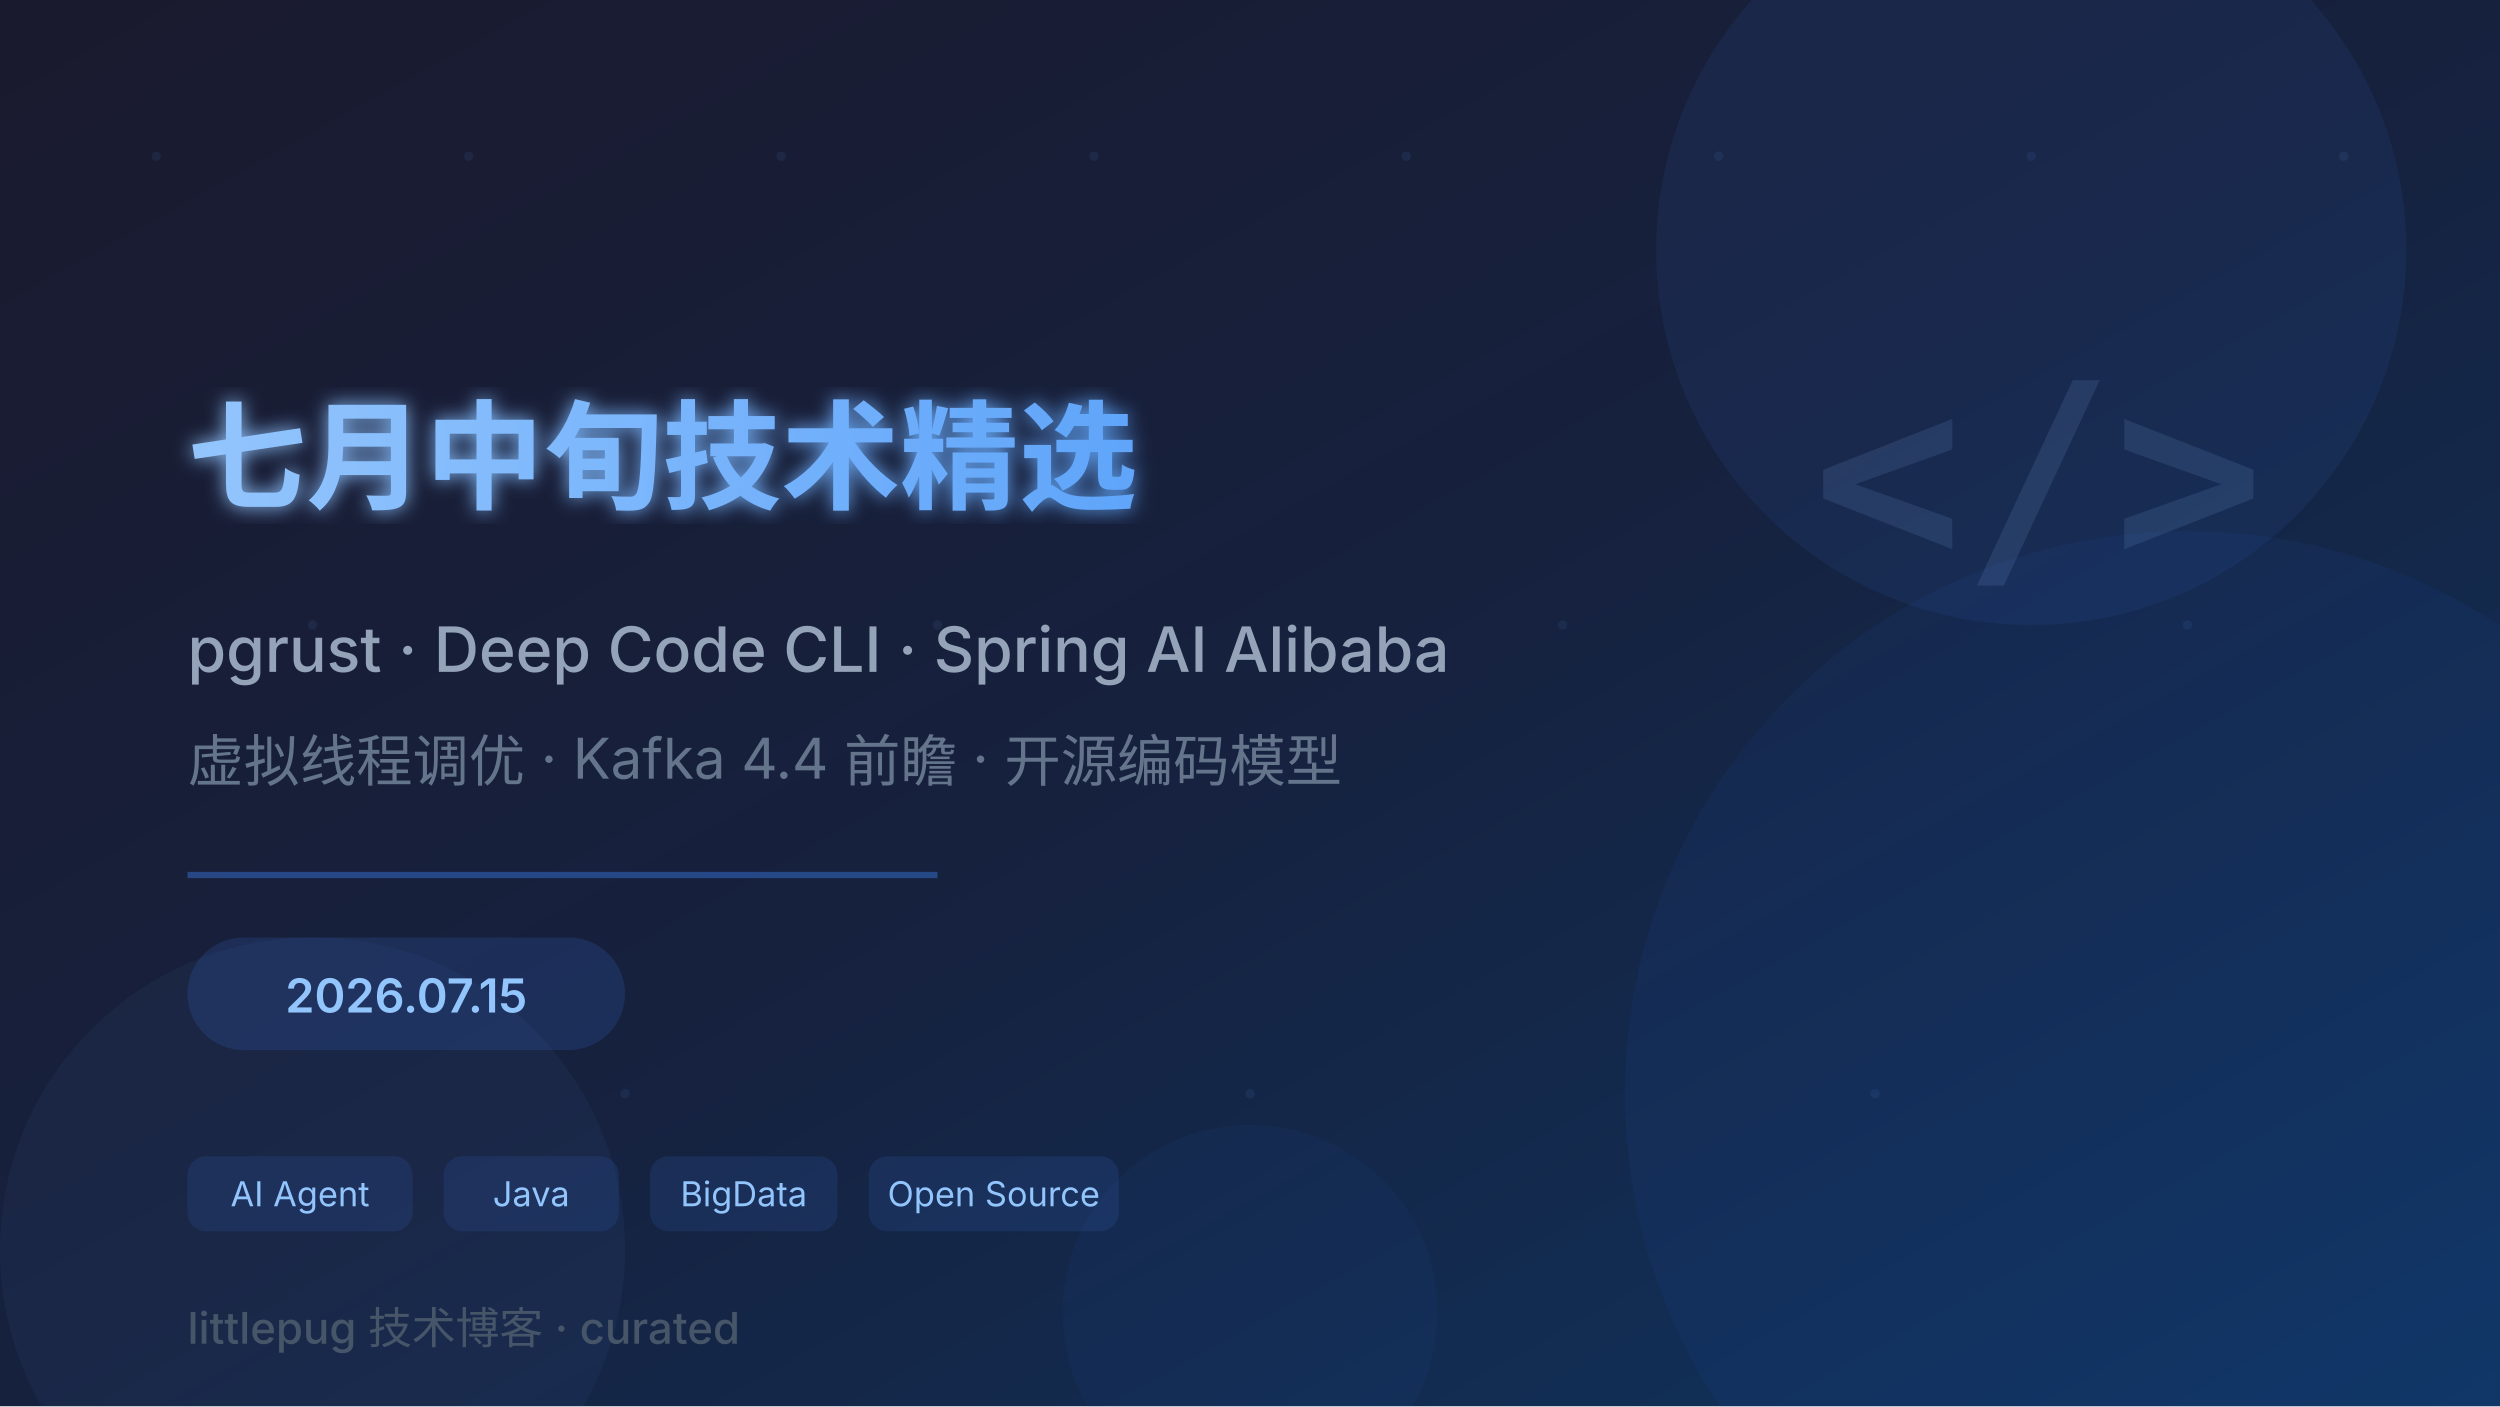
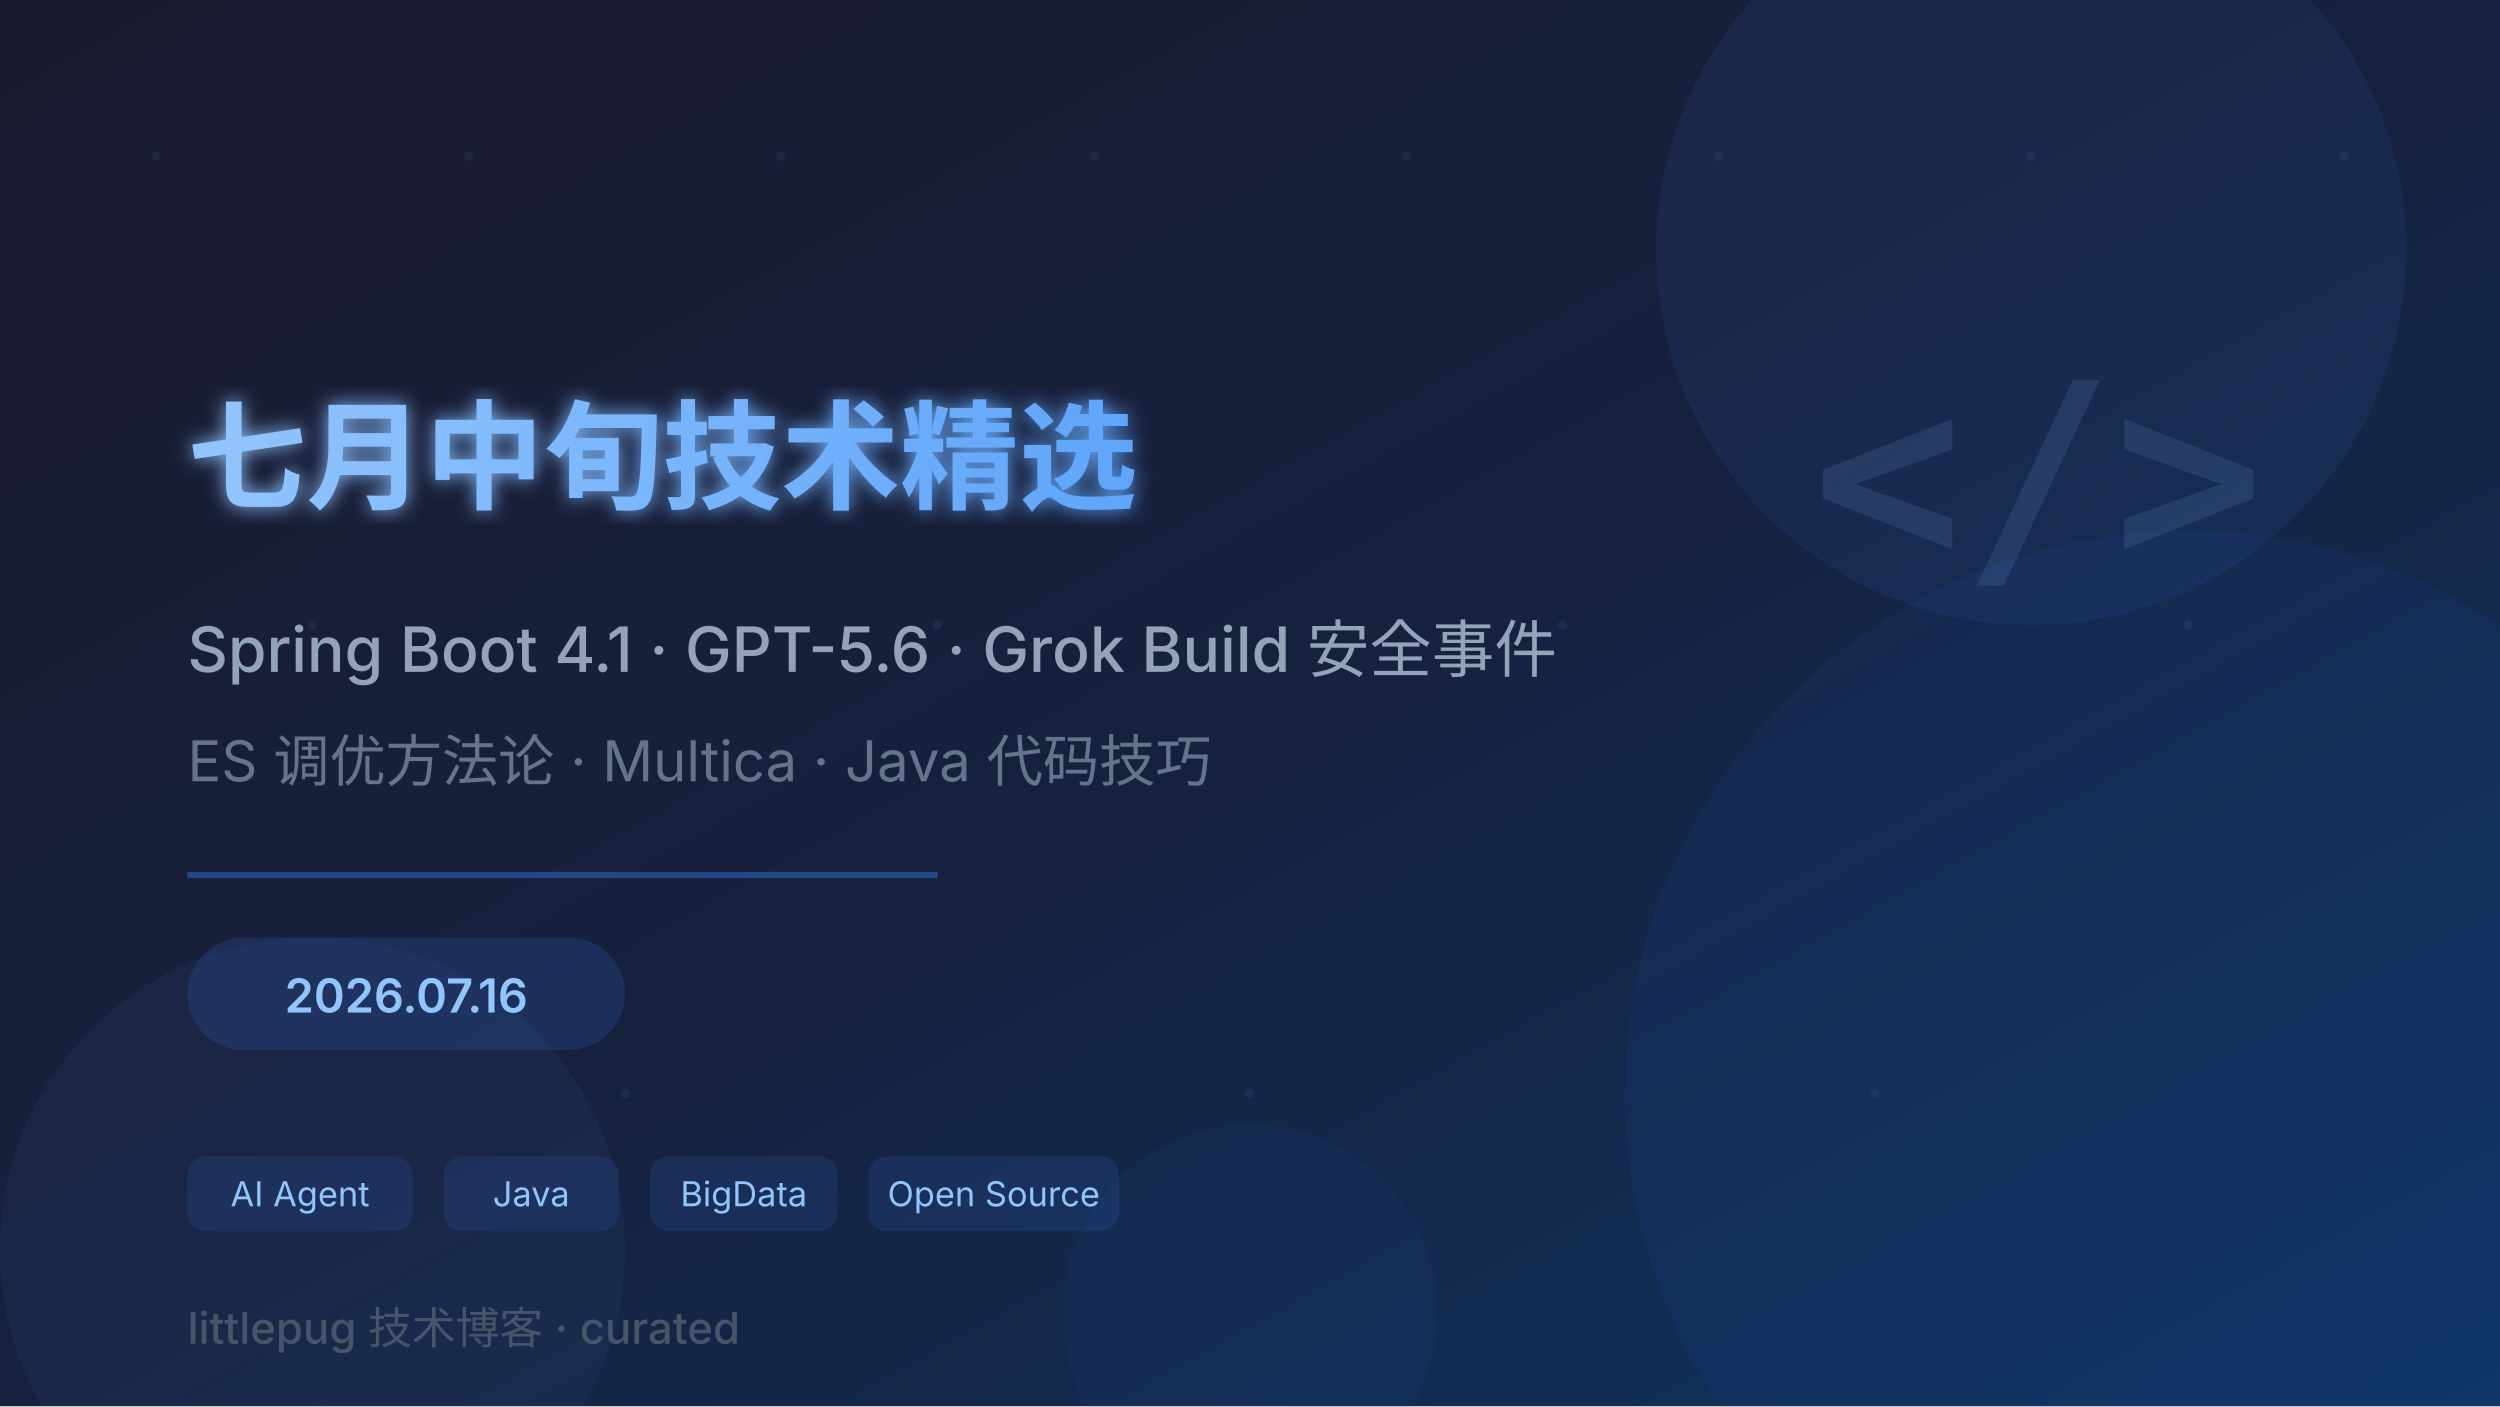
<svg xmlns="http://www.w3.org/2000/svg" width="800" height="450" viewBox="0 0 800 450">
  <defs>
    <linearGradient id="bg" x1="0%" y1="0%" x2="100%" y2="100%">
      <stop offset="0%" style="stop-color:#1a1a2e" />
      <stop offset="50%" style="stop-color:#16213e" />
      <stop offset="100%" style="stop-color:#0f3460" />
    </linearGradient>
    <linearGradient id="accent1" x1="0%" y1="0%" x2="100%" y2="100%">
      <stop offset="0%" style="stop-color:#3b82f6" />
      <stop offset="100%" style="stop-color:#2563eb" />
    </linearGradient>
    <linearGradient id="accent2" x1="0%" y1="0%" x2="100%" y2="100%">
      <stop offset="0%" style="stop-color:#60a5fa" />
      <stop offset="100%" style="stop-color:#3b82f6" />
    </linearGradient>
    <linearGradient id="textGrad" x1="0%" y1="0%" x2="100%" y2="0%">
      <stop offset="0%" style="stop-color:#93c5fd" />
      <stop offset="100%" style="stop-color:#60a5fa" />
    </linearGradient>
    <filter id="glow">
      <feGaussianBlur stdDeviation="3" result="blur" />
      <feComposite in="SourceGraphic" in2="blur" operator="over" />
    </filter>
  </defs>
  <rect width="800" height="450" fill="url(#bg)" />
  <circle cx="650" cy="80" r="120" fill="#3b82f6" opacity="0.08" />
  <circle cx="700" cy="350" r="180" fill="#2563eb" opacity="0.06" />
  <circle cx="100" cy="400" r="100" fill="#60a5fa" opacity="0.05" />
  <circle cx="400" cy="420" r="60" fill="#3b82f6" opacity="0.04" />
  <g opacity="0.08">
    <circle cx="50" cy="50" r="1.5" fill="#60a5fa" />
    <circle cx="150" cy="50" r="1.5" fill="#60a5fa" />
    <circle cx="250" cy="50" r="1.5" fill="#60a5fa" />
    <circle cx="350" cy="50" r="1.5" fill="#60a5fa" />
    <circle cx="450" cy="50" r="1.5" fill="#60a5fa" />
    <circle cx="550" cy="50" r="1.5" fill="#60a5fa" />
    <circle cx="650" cy="50" r="1.5" fill="#60a5fa" />
    <circle cx="750" cy="50" r="1.5" fill="#60a5fa" />
    <circle cx="100" cy="200" r="1.5" fill="#60a5fa" />
    <circle cx="300" cy="200" r="1.5" fill="#60a5fa" />
    <circle cx="500" cy="200" r="1.5" fill="#60a5fa" />
    <circle cx="700" cy="200" r="1.5" fill="#60a5fa" />
    <circle cx="200" cy="350" r="1.5" fill="#60a5fa" />
    <circle cx="400" cy="350" r="1.5" fill="#60a5fa" />
    <circle cx="600" cy="350" r="1.5" fill="#60a5fa" />
  </g>
  <g transform="translate(580, 180)" opacity="0.12">
    <text font-family="monospace" font-size="80" fill="#93c5fd" font-weight="bold">&lt;/&gt;</text>
  </g>
  <text x="60" y="160" font-family="system-ui, -apple-system, sans-serif" font-size="38" font-weight="800" fill="url(#textGrad)" filter="url(#glow)">
    七月中旬技术精选
  </text>
  <text x="60" y="215" font-family="system-ui, -apple-system, sans-serif" font-size="20" font-weight="500" fill="#94a3b8">
-     pgrust · Deep Code CLI · Spring AI Alibaba
+     Spring Boot 4.1 · GPT-5.6 · Grok Build 安全事件
  </text>
  <text x="60" y="250" font-family="system-ui, -apple-system, sans-serif" font-size="18" fill="#64748b">
-     虚拟线程调优 · Kafka 4.4 前瞻 · 开源编码模型
+     ES 调优方法论 · Multica · Java 代码技巧
  </text>
  <line x1="60" y1="280" x2="300" y2="280" stroke="#3b82f6" stroke-width="2" opacity="0.4" />
  <rect x="60" y="300" width="140" height="36" rx="18" fill="#3b82f6" opacity="0.15" />
  <text x="130" y="324" font-family="system-ui, -apple-system, sans-serif" font-size="15" fill="#93c5fd" text-anchor="middle" font-weight="600">
-     2026.07.15
+     2026.07.16
  </text>
  <g transform="translate(60, 370)">
    <rect x="0" y="0" width="72" height="24" rx="6" fill="#3b82f6" opacity="0.12" />
    <text x="36" y="16" font-family="system-ui, -apple-system, sans-serif" font-size="11" fill="#93c5fd" text-anchor="middle">AI Agent</text>
    <rect x="82" y="0" width="56" height="24" rx="6" fill="#3b82f6" opacity="0.12" />
    <text x="110" y="16" font-family="system-ui, -apple-system, sans-serif" font-size="11" fill="#93c5fd" text-anchor="middle">Java</text>
    <rect x="148" y="0" width="60" height="24" rx="6" fill="#3b82f6" opacity="0.12" />
    <text x="178" y="16" font-family="system-ui, -apple-system, sans-serif" font-size="11" fill="#93c5fd" text-anchor="middle">BigData</text>
    <rect x="218" y="0" width="80" height="24" rx="6" fill="#3b82f6" opacity="0.12" />
    <text x="258" y="16" font-family="system-ui, -apple-system, sans-serif" font-size="11" fill="#93c5fd" text-anchor="middle">Open Source</text>
  </g>
  <text x="60" y="430" font-family="system-ui, -apple-system, sans-serif" font-size="14" fill="#475569" font-weight="500">
    littlepug 技术博客 · curated
  </text>
</svg>
